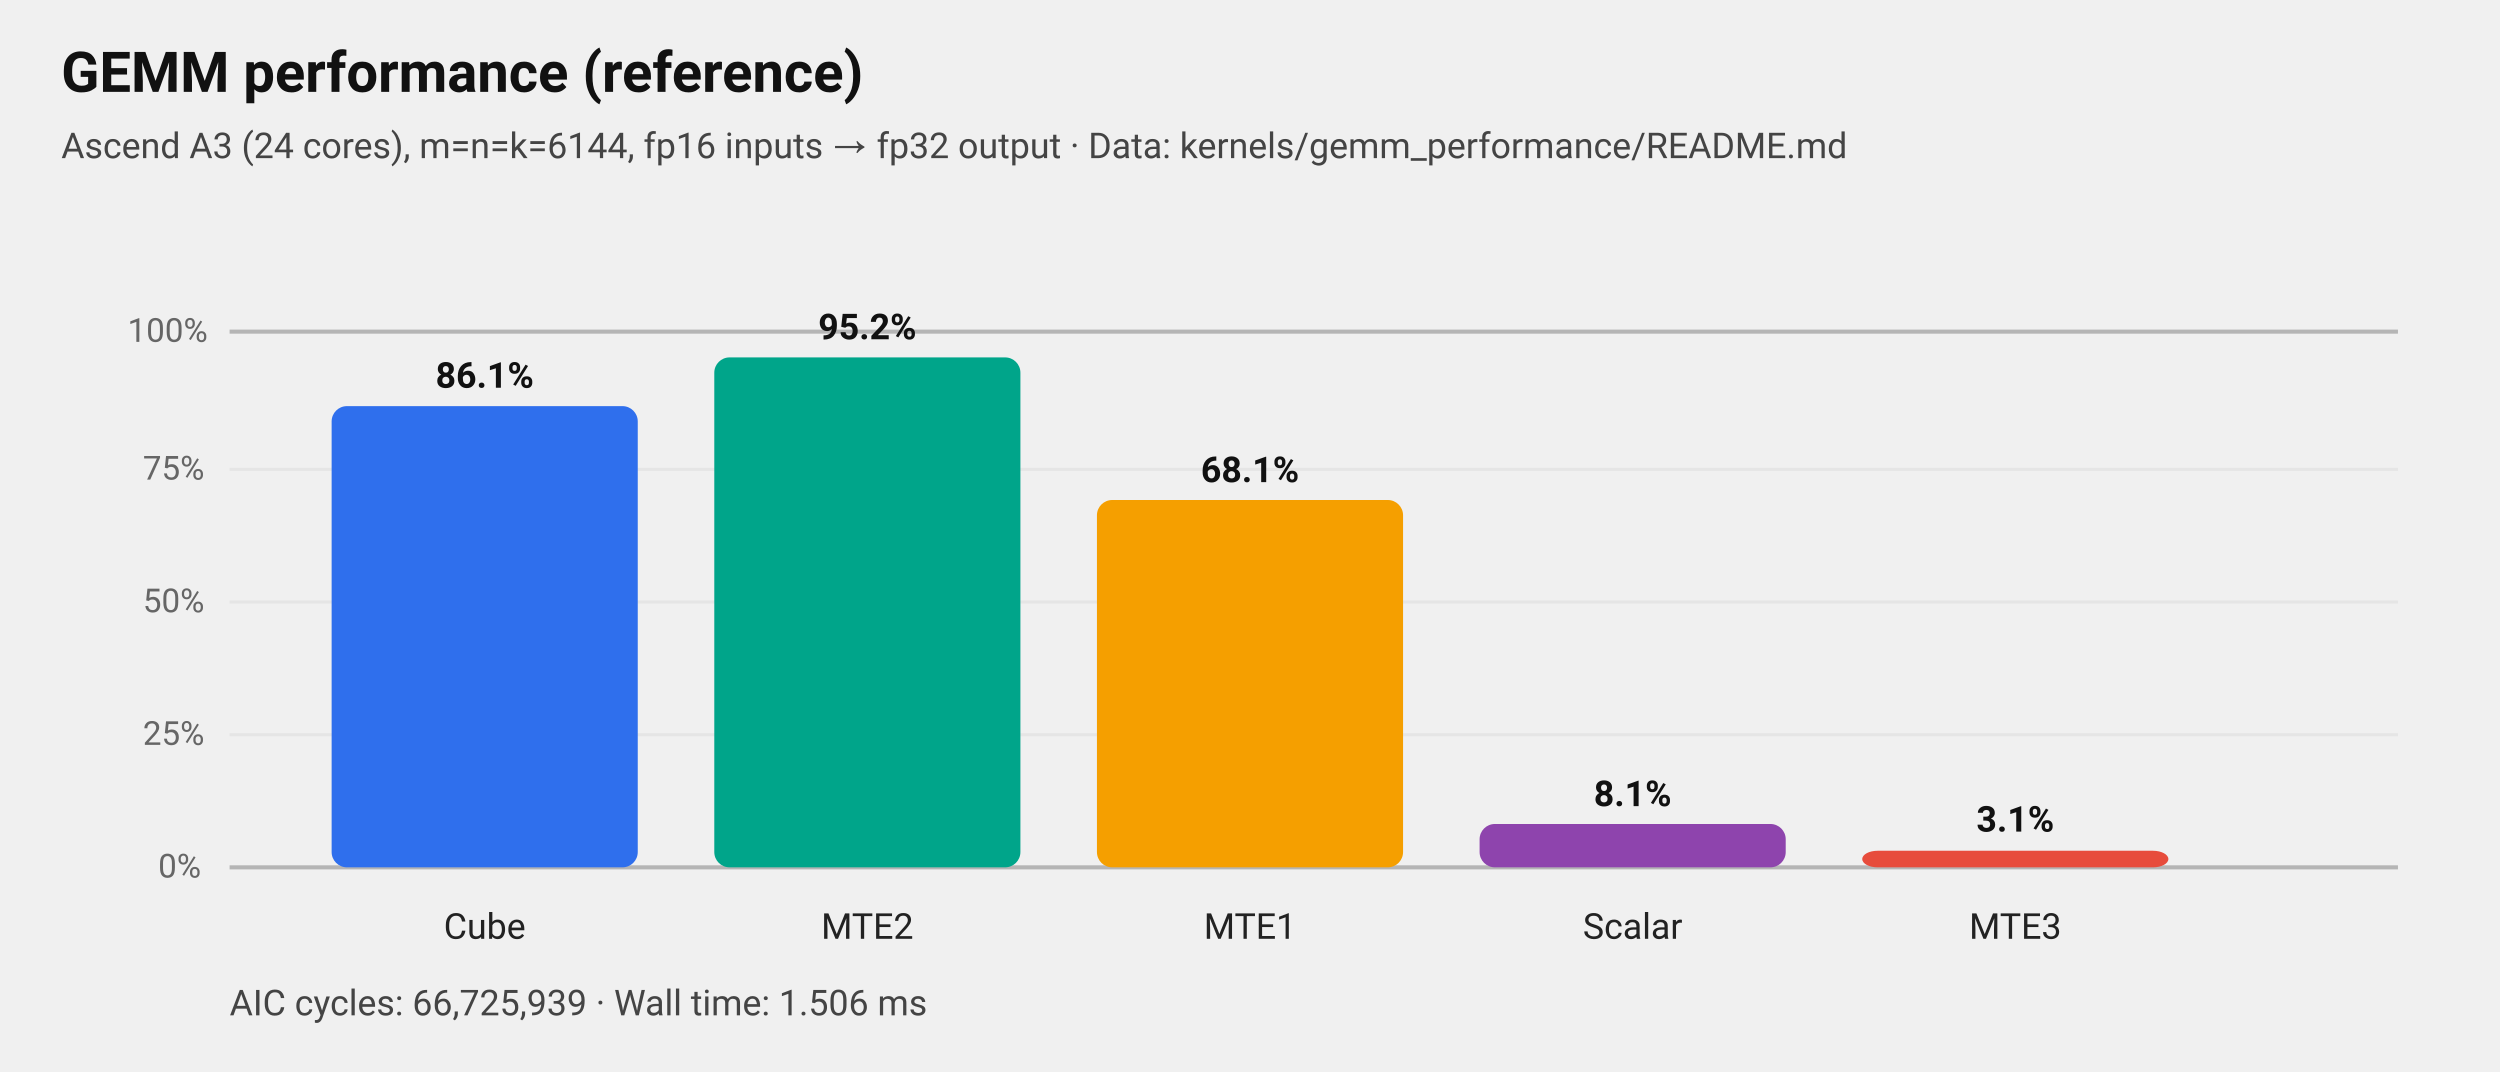
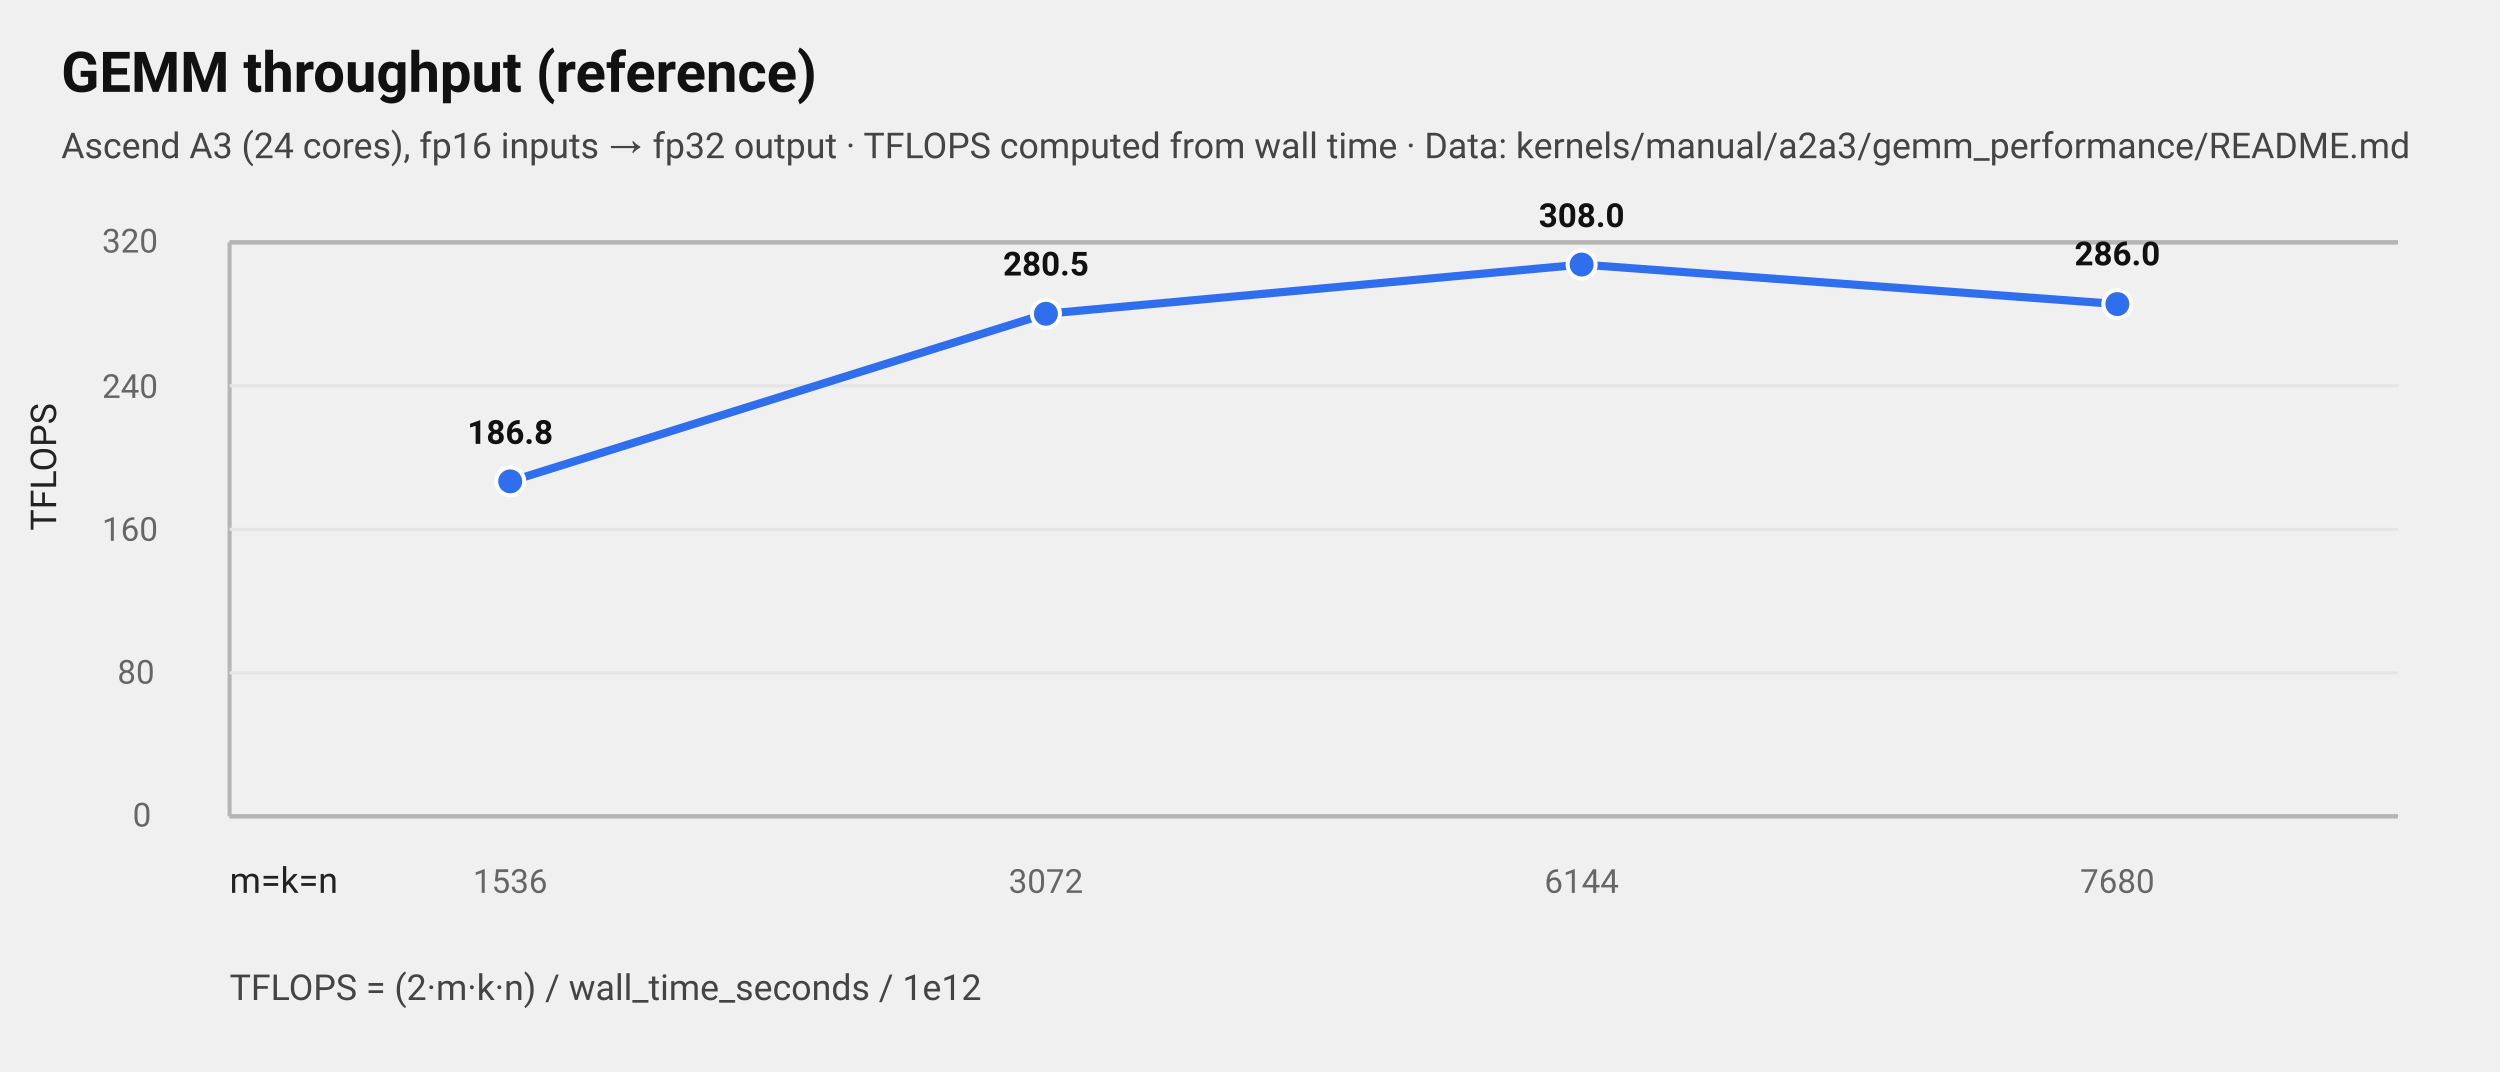
- <svg xmlns="http://www.w3.org/2000/svg" width="980" height="420" viewBox="0 0 980 420" role="img" aria-label="GEMM performance reference chart">
+ <svg xmlns="http://www.w3.org/2000/svg" width="980" height="420" viewBox="0 0 980 420" role="img" aria-label="GEMM TFLOPS by shape (Ascend A3)">
  <defs>
    <style>
      :root { color-scheme: light dark; }
      .title { font: 600 22px -apple-system,BlinkMacSystemFont,"Segoe UI",Roboto,Helvetica,Arial,sans-serif; fill: #111; }
      .subtitle { font: 14px -apple-system,BlinkMacSystemFont,"Segoe UI",Roboto,Helvetica,Arial,sans-serif; fill: #444; }
      .label { font: 14px -apple-system,BlinkMacSystemFont,"Segoe UI",Roboto,Helvetica,Arial,sans-serif; fill: #222; }
      .tick { font: 13px -apple-system,BlinkMacSystemFont,"Segoe UI",Roboto,Helvetica,Arial,sans-serif; fill: #666; }
      .grid { stroke: #e5e5e5; stroke-width: 1.2; }
      .axis { stroke: #b5b5b5; stroke-width: 1.6; }
-       .bar { fill: #2f6fed; }
-       .bar2 { fill: #00a58a; }
-       .bar3 { fill: #f59f00; }
-       .bar4 { fill: #8e44ad; }
-       .bar5 { fill: #e74c3c; }
-       .value { font: 600 14px -apple-system,BlinkMacSystemFont,"Segoe UI",Roboto,Helvetica,Arial,sans-serif; fill: #111; }
+       .series { fill: none; stroke: #2f6fed; stroke-width: 3.2; stroke-linecap: round; stroke-linejoin: round; }
+       .marker { fill: #2f6fed; stroke: #fff; stroke-width: 1.6; }
+       .value { font: 600 13px -apple-system,BlinkMacSystemFont,"Segoe UI",Roboto,Helvetica,Arial,sans-serif; fill: #111; }
      @media (prefers-color-scheme: dark) {
        .title { fill: #f3f3f3; }
        .subtitle { fill: #c7c7c7; }
        .label { fill: #e6e6e6; }
        .tick { fill: #bdbdbd; }
        .grid { stroke: #2e2e2e; }
        .axis { stroke: #4a4a4a; }
        .value { fill: #f3f3f3; }
+         .series { stroke: #7aa2ff; }
+         .marker { fill: #7aa2ff; }
      }
    </style>
  </defs>
  <rect x="0" y="0" width="980" height="420" fill="transparent" />
-   <text x="24" y="36" class="title">GEMM performance (reference)</text>
-   <text x="24" y="62" class="subtitle">Ascend A3 (24 cores), m=n=k=6144, fp16 inputs → fp32 output · Data: kernels/gemm_performance/README.md</text>
-   <line x1="90" y1="340" x2="940" y2="340" class="axis" />
-   <line x1="90" y1="130" x2="940" y2="130" class="axis" />
-   <line x1="90" y1="288" x2="940" y2="288" class="grid" />
-   <line x1="90" y1="236" x2="940" y2="236" class="grid" />
-   <line x1="90" y1="184" x2="940" y2="184" class="grid" />
-   <text x="62" y="344" class="tick">0%</text>
-   <text x="56" y="292" class="tick">25%</text>
-   <text x="56" y="240" class="tick">50%</text>
-   <text x="56" y="188" class="tick">75%</text>
-   <text x="50" y="134" class="tick">100%</text>
-   <rect x="130" y="159.2" width="120" height="180.8" rx="6" class="bar" />
-   <text x="190" y="152" text-anchor="middle" class="value">86.1%</text>
-   <text x="190" y="368" text-anchor="middle" class="label">Cube</text>
-   <rect x="280" y="140.1" width="120" height="199.9" rx="6" class="bar2" />
-   <text x="340" y="133" text-anchor="middle" class="value">95.2%</text>
-   <text x="340" y="368" text-anchor="middle" class="label">MTE2</text>
-   <rect x="430" y="196.0" width="120" height="144.0" rx="6" class="bar3" />
-   <text x="490" y="189" text-anchor="middle" class="value">68.1%</text>
-   <text x="490" y="368" text-anchor="middle" class="label">MTE1</text>
-   <rect x="580" y="323.0" width="120" height="17.0" rx="6" class="bar4" />
-   <text x="640" y="316" text-anchor="middle" class="value">8.1%</text>
-   <text x="640" y="368" text-anchor="middle" class="label">Scalar</text>
-   <rect x="730" y="333.5" width="120" height="6.5" rx="6" class="bar5" />
-   <text x="790" y="326" text-anchor="middle" class="value">3.1%</text>
-   <text x="790" y="368" text-anchor="middle" class="label">MTE3</text>
-   <text x="90" y="398" class="subtitle">AIC cycles: 66,725,939 · Wall time: 1.506 ms</text>
+   <text x="24" y="36" class="title">GEMM throughput (reference)</text>
+   <text x="24" y="62" class="subtitle">Ascend A3 (24 cores), fp16 inputs → fp32 output · TFLOPS computed from wall time · Data: kernels/manual/a2a3/gemm_performance/README.md</text>
+   <line x1="90" y1="320" x2="940" y2="320" class="axis" />
+   <line x1="90" y1="95" x2="940" y2="95" class="axis" />
+   <line x1="90" y1="320" x2="90" y2="95" class="axis" />
+   <line x1="90" y1="320" x2="940" y2="320" class="axis" />
+   <line x1="90" y1="263.75" x2="940" y2="263.75" class="grid" />
+   <line x1="90" y1="207.5" x2="940" y2="207.5" class="grid" />
+   <line x1="90" y1="151.25" x2="940" y2="151.25" class="grid" />
+   <line x1="90" y1="95" x2="940" y2="95" class="axis" />
+   <text x="52" y="324" class="tick">0</text>
+   <text x="46" y="268" class="tick">80</text>
+   <text x="40" y="212" class="tick">160</text>
+   <text x="40" y="156" class="tick">240</text>
+   <text x="40" y="99" class="tick">320</text>
+   <text x="22" y="208" class="label" transform="rotate(-90 22,208)">TFLOPS</text>
+   <text x="90" y="350" class="label">m=k=n</text>
+   <text x="200" y="350" class="tick" text-anchor="middle">1536</text>
+   <text x="410" y="350" class="tick" text-anchor="middle">3072</text>
+   <text x="620" y="350" class="tick" text-anchor="middle">6144</text>
+   <text x="830" y="350" class="tick" text-anchor="middle">7680</text>
+   <polyline class="series" points="200,188.7 410,123.0 620,103.7 830,119.2" />
+   <circle class="marker" cx="200" cy="188.7" r="5.5" />
+   <circle class="marker" cx="410" cy="123.0" r="5.5" />
+   <circle class="marker" cx="620" cy="103.7" r="5.5" />
+   <circle class="marker" cx="830" cy="119.2" r="5.5" />
+   <text x="200" y="174" class="value" text-anchor="middle">186.8</text>
+   <text x="410" y="108" class="value" text-anchor="middle">280.5</text>
+   <text x="620" y="89" class="value" text-anchor="middle">308.0</text>
+   <text x="830" y="104" class="value" text-anchor="middle">286.0</text>
+   <text x="90" y="392" class="subtitle">TFLOPS = (2·m·k·n) / wall_time_seconds / 1e12</text>
</svg>
